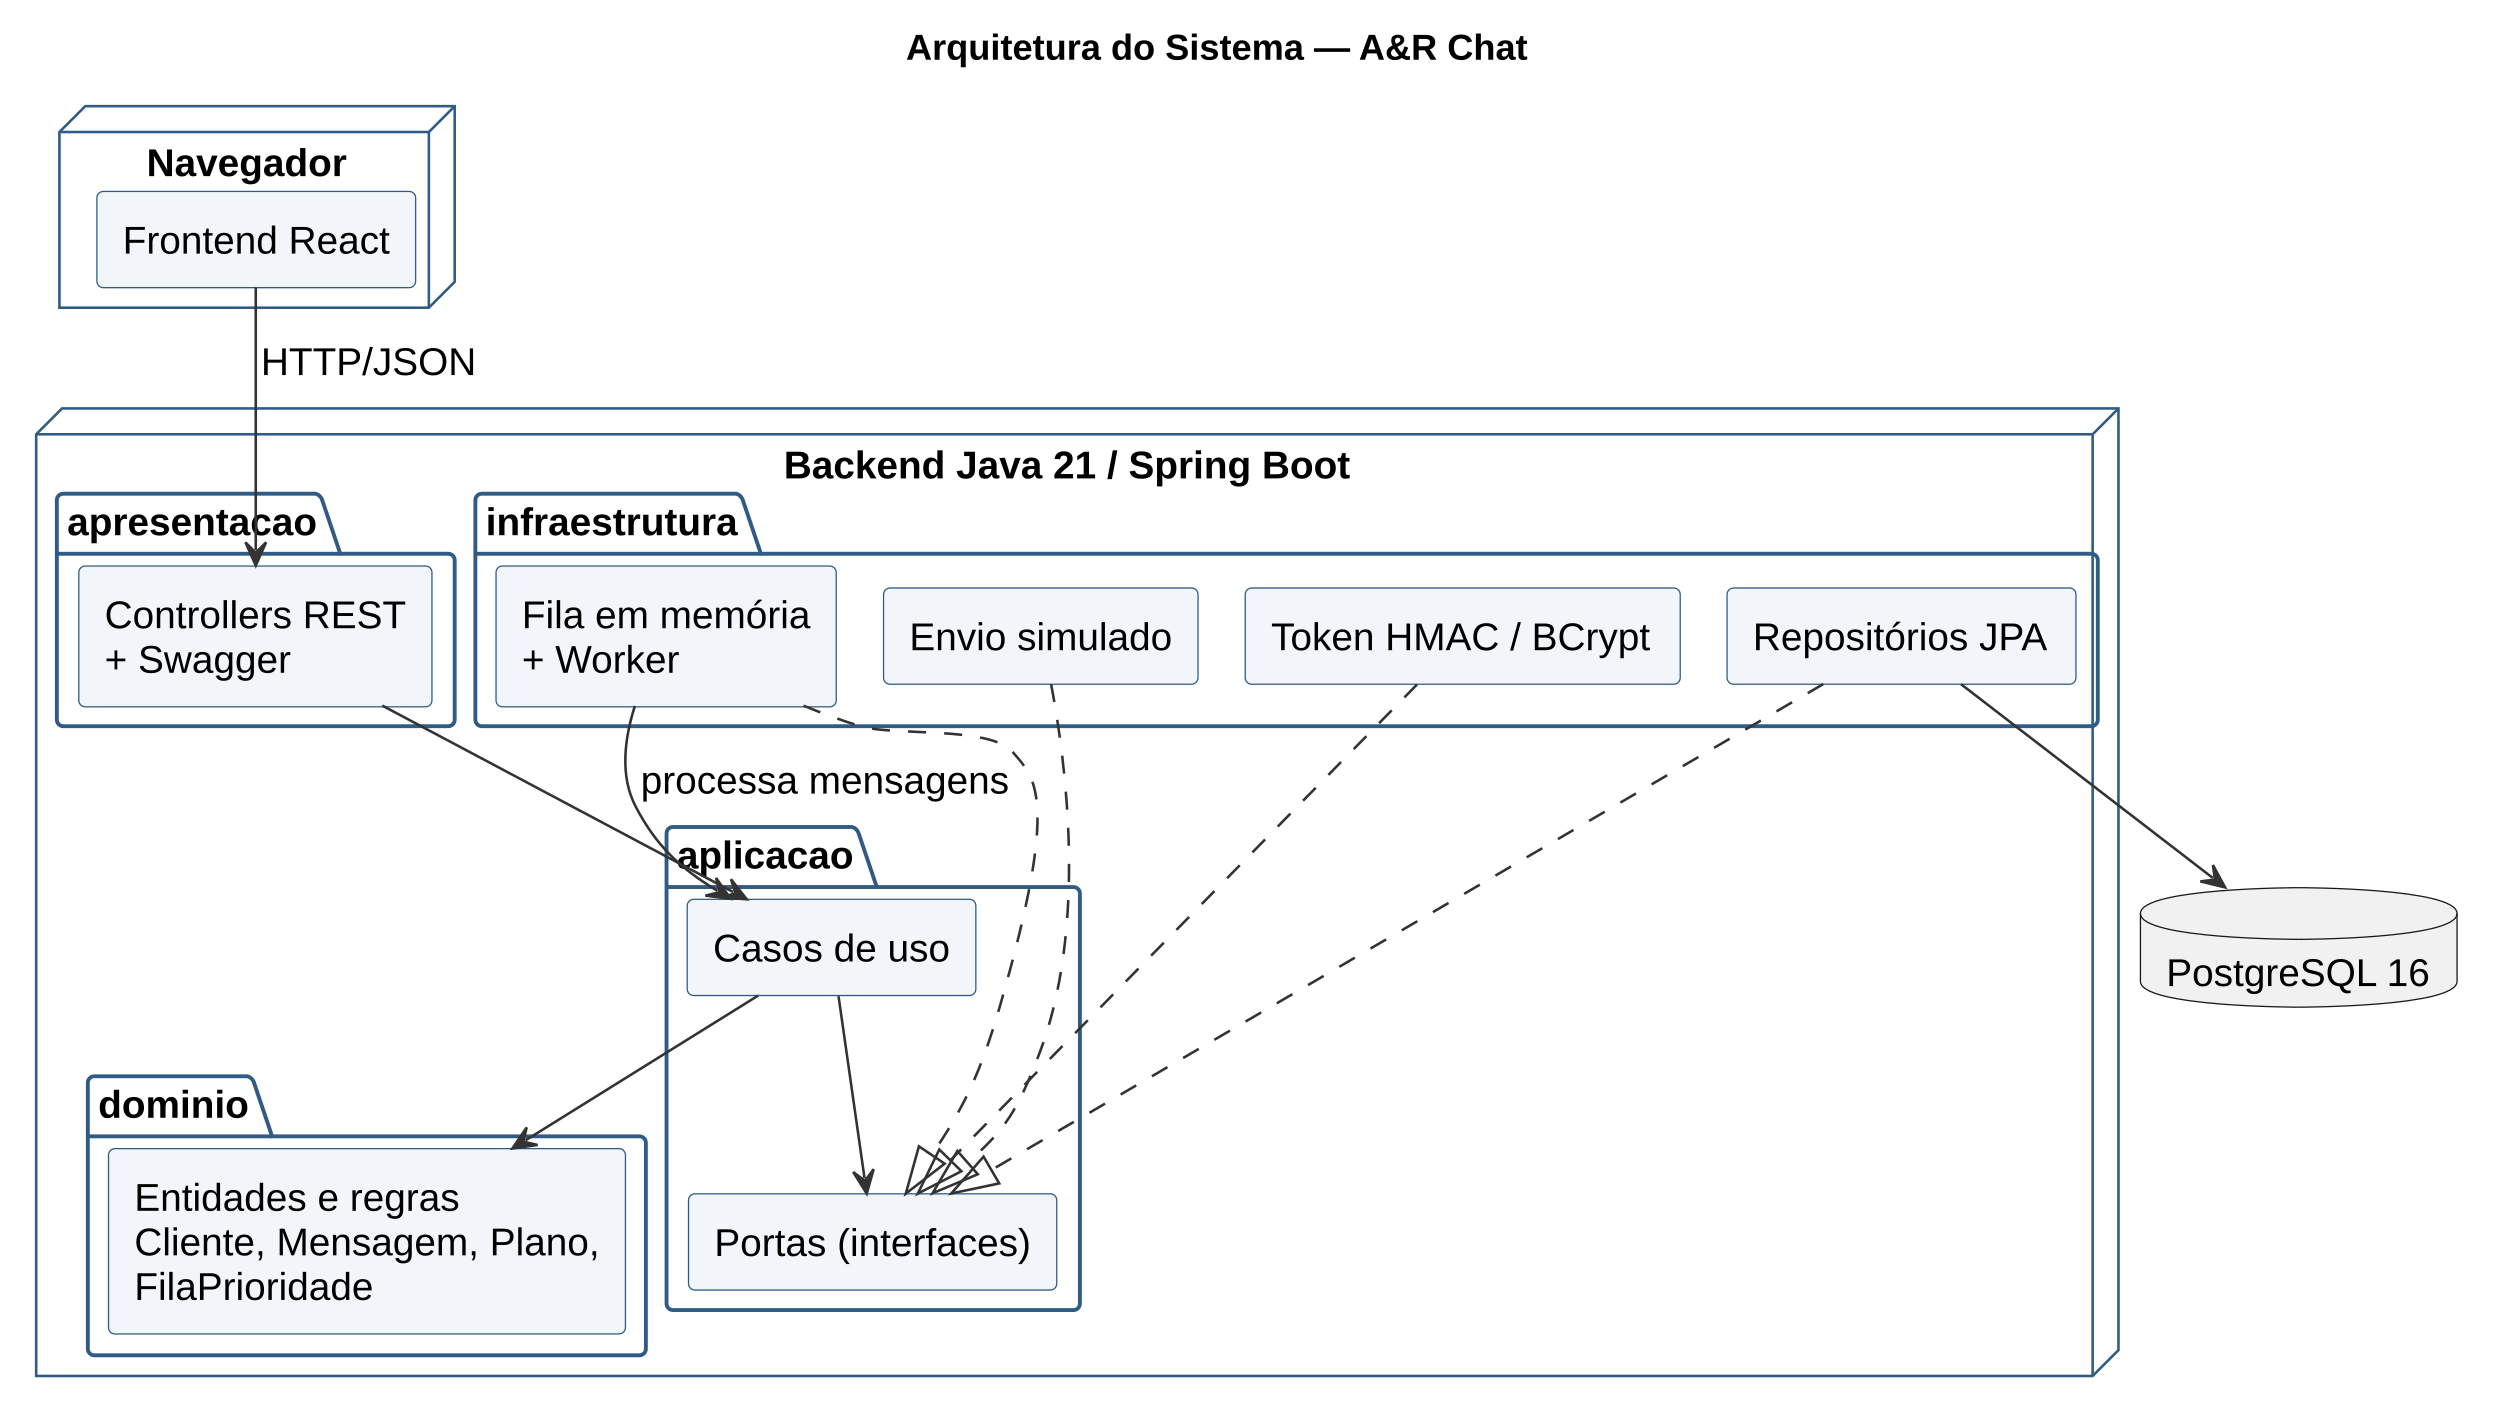
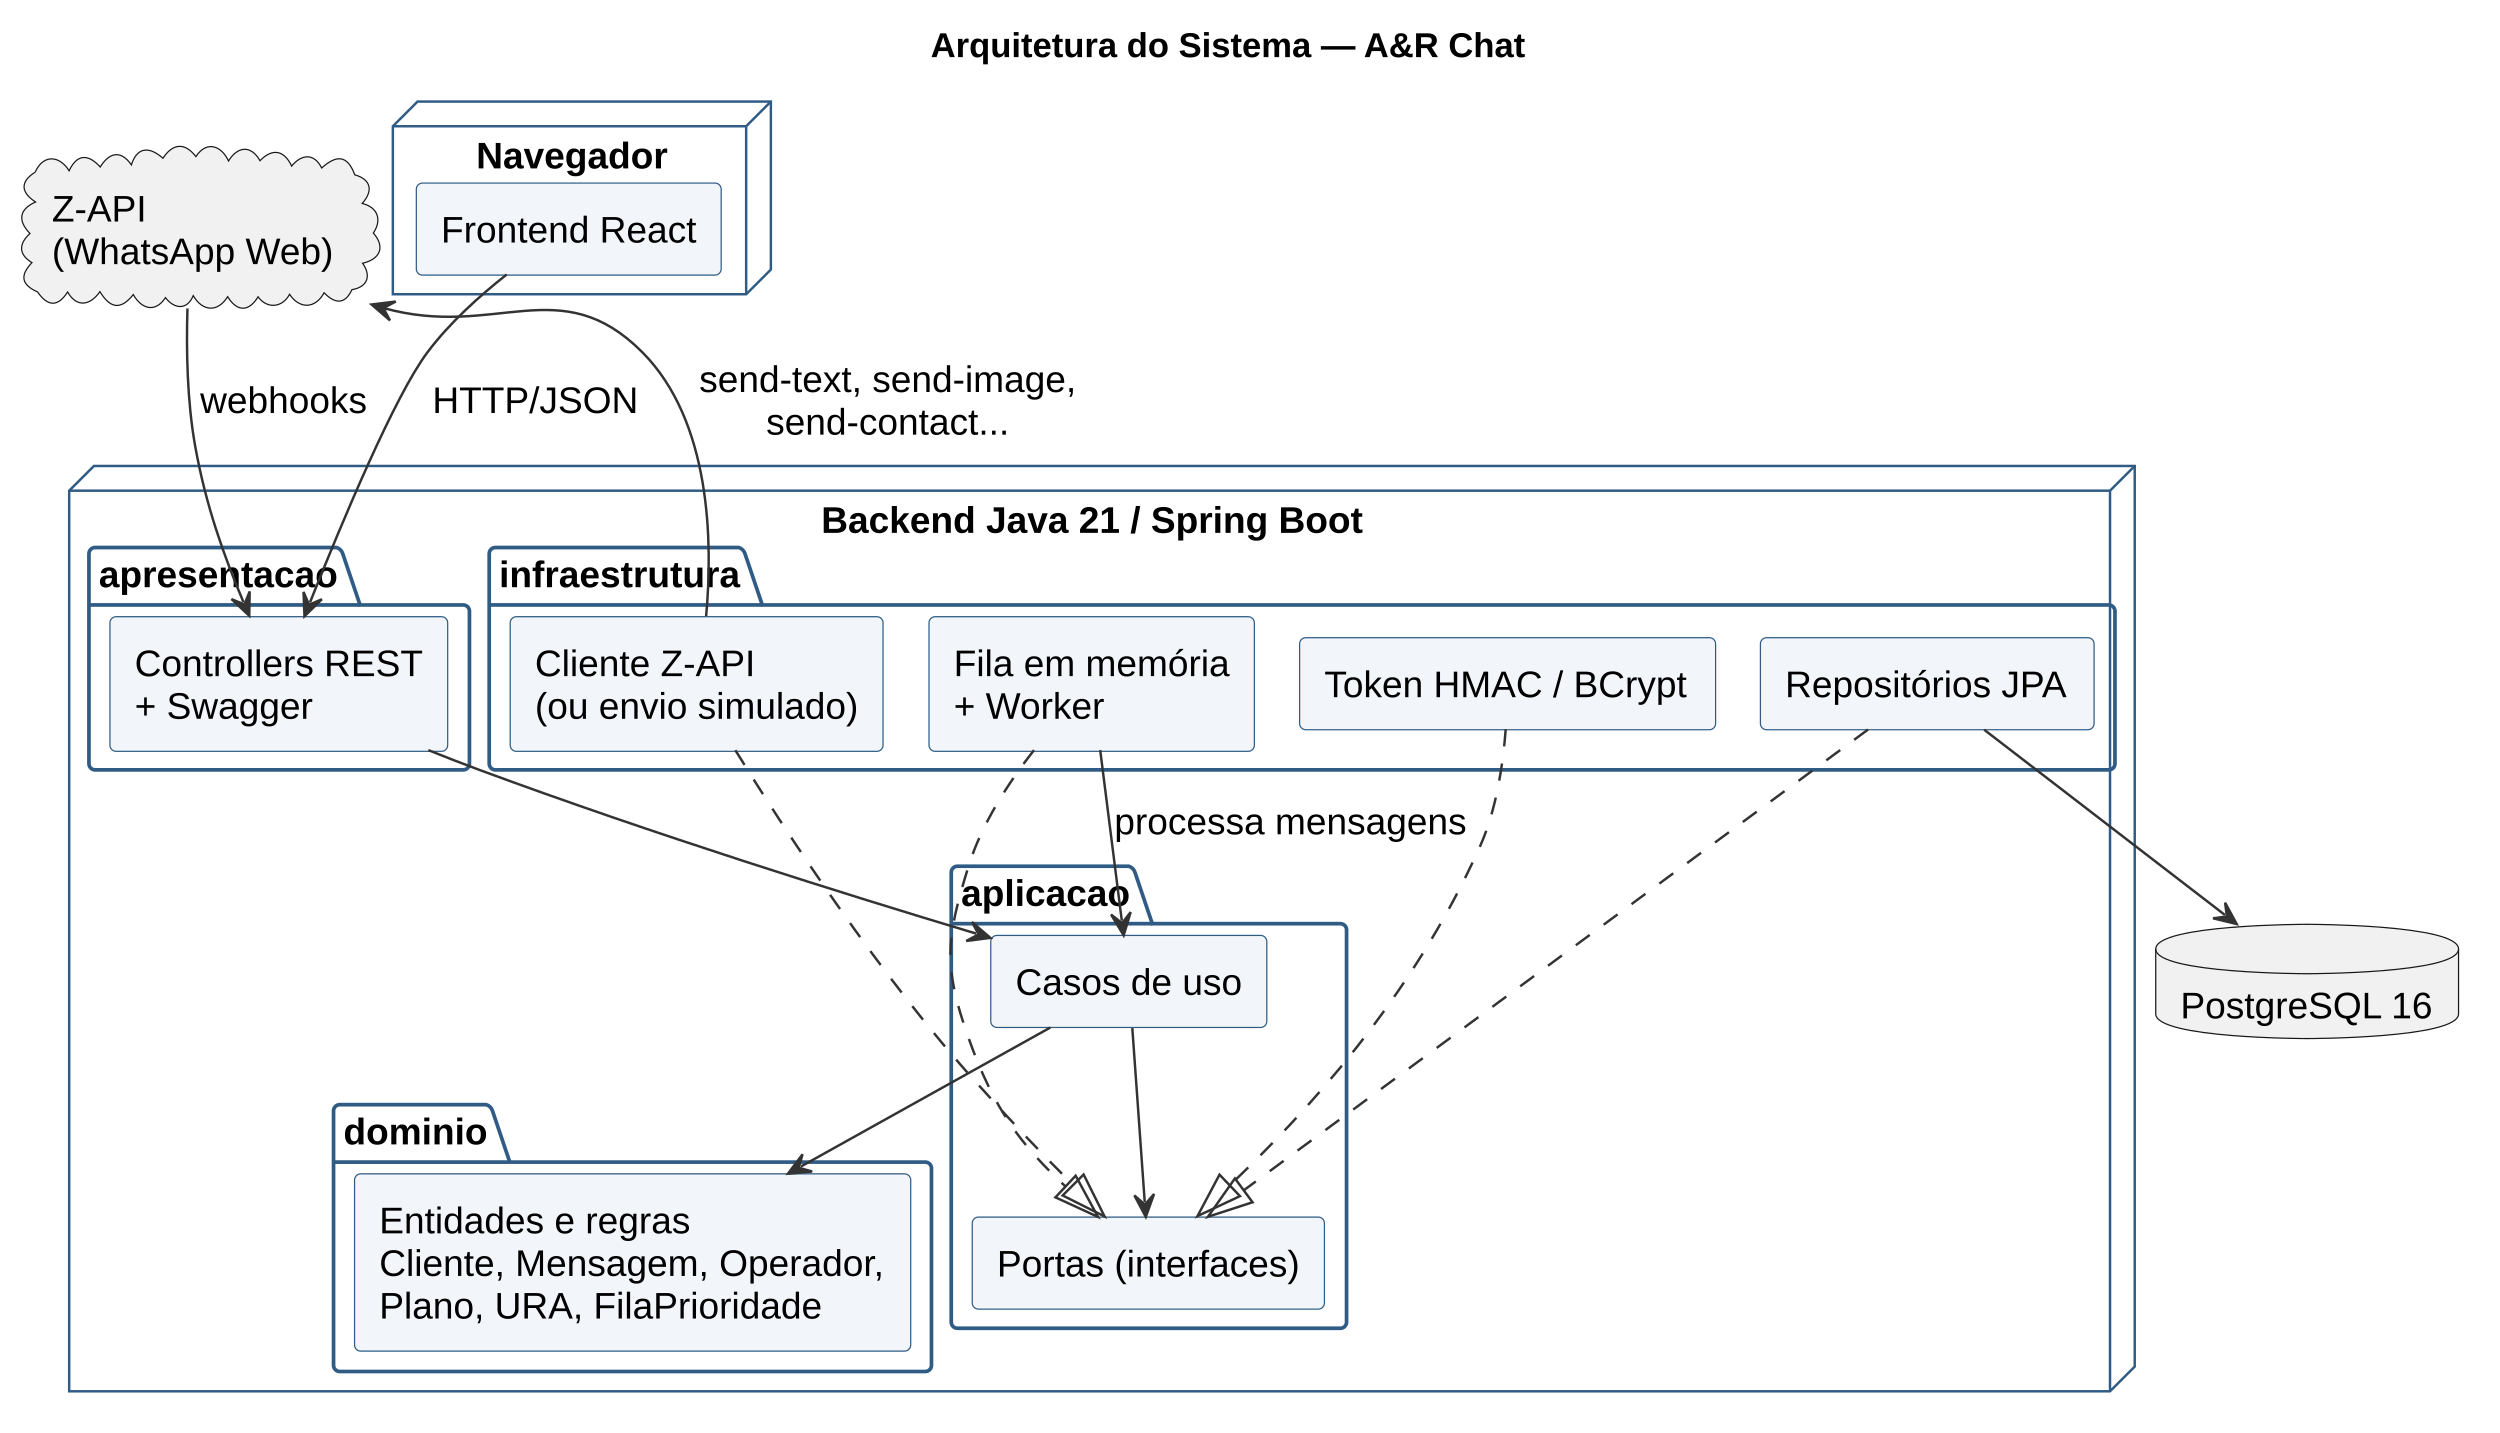
- <svg xmlns="http://www.w3.org/2000/svg" contentStyleType="text/css" data-diagram-type="DESCRIPTION" height="1143.75px" preserveAspectRatio="none" style="width:2016px;height:1143px;background:#FFFFFF;" version="1.1" viewBox="0 0 2016 1143" width="2016.667px" zoomAndPan="magnify">
+ <svg xmlns="http://www.w3.org/2000/svg" contentStyleType="text/css" data-diagram-type="DESCRIPTION" height="1208.333px" preserveAspectRatio="none" style="width:2108px;height:1208px;background:#FFFFFF;" version="1.1" viewBox="0 0 2108 1208" width="2108.333px" zoomAndPan="magnify">
  <defs />
  <g>
    <g class="title" data-source-line="6">
-       <text fill="#000000" font-family="Arial" font-size="29.167" font-weight="bold" lengthAdjust="spacing" textLength="502.37" x="730.586" y="48.191">Arquitetura do Sistema — A&amp;R Chat</text>
+       <text fill="#000000" font-family="Arial" font-size="29.167" font-weight="bold" lengthAdjust="spacing" textLength="502.37" x="784.752" y="48.191">Arquitetura do Sistema — A&amp;R Chat</text>
    </g>
    <g class="cluster" data-entity="Navegador" data-source-line="7" data-uid="ent0002" id="cluster_Navegador">
-       <polygon fill="none" points="47.917,106.456,68.75,85.622,366.667,85.622,366.667,227.289,345.833,248.122,47.917,248.122,47.917,106.456" style="stroke:#2F5B85;stroke-width:2.083;" />
-       <line style="stroke:#2F5B85;stroke-width:2.083;" x1="345.833" x2="366.667" y1="106.456" y2="85.622" />
-       <line style="stroke:#2F5B85;stroke-width:2.083;" x1="47.917" x2="345.833" y1="106.456" y2="106.456" />
-       <line style="stroke:#2F5B85;stroke-width:2.083;" x1="345.833" x2="345.833" y1="106.456" y2="248.122" />
-       <text fill="#000000" font-family="Arial" font-size="31.25" font-weight="bold" lengthAdjust="spacing" textLength="161.514" x="118.201" y="142.018">Navegador</text>
+       <polygon fill="none" points="331.25,106.456,352.083,85.622,650,85.622,650,227.289,629.167,248.122,331.25,248.122,331.25,106.456" style="stroke:#2F5B85;stroke-width:2.083;" />
+       <line style="stroke:#2F5B85;stroke-width:2.083;" x1="629.167" x2="650" y1="106.456" y2="85.622" />
+       <line style="stroke:#2F5B85;stroke-width:2.083;" x1="331.25" x2="629.167" y1="106.456" y2="106.456" />
+       <line style="stroke:#2F5B85;stroke-width:2.083;" x1="629.167" x2="629.167" y1="106.456" y2="248.122" />
+       <text fill="#000000" font-family="Arial" font-size="31.25" font-weight="bold" lengthAdjust="spacing" textLength="161.514" x="401.534" y="142.018">Navegador</text>
    </g>
    <g class="cluster" data-entity="Backend Java 21 . Spring Boot" data-source-line="10" data-uid="ent0004" id="cluster_Backend Java 21 . Spring Boot">
-       <polygon fill="none" points="29.167,350.205,50,329.372,1708.333,329.372,1708.333,1088.747,1687.5,1109.581,29.167,1109.581,29.167,350.205" style="stroke:#2F5B85;stroke-width:2.083;" />
-       <line style="stroke:#2F5B85;stroke-width:2.083;" x1="1687.5" x2="1708.333" y1="350.205" y2="329.372" />
-       <line style="stroke:#2F5B85;stroke-width:2.083;" x1="29.167" x2="1687.5" y1="350.205" y2="350.205" />
-       <line style="stroke:#2F5B85;stroke-width:2.083;" x1="1687.5" x2="1687.5" y1="350.205" y2="1109.581" />
-       <text fill="#000000" font-family="Arial" font-size="31.25" font-weight="bold" lengthAdjust="spacing" textLength="456.741" x="632.046" y="385.768">Backend Java 21 / Spring Boot</text>
+       <polygon fill="none" points="58.333,413.747,79.167,392.914,1800,392.914,1800,1152.289,1779.167,1173.122,58.333,1173.122,58.333,413.747" style="stroke:#2F5B85;stroke-width:2.083;" />
+       <line style="stroke:#2F5B85;stroke-width:2.083;" x1="1779.167" x2="1800" y1="413.747" y2="392.914" />
+       <line style="stroke:#2F5B85;stroke-width:2.083;" x1="58.333" x2="1779.167" y1="413.747" y2="413.747" />
+       <line style="stroke:#2F5B85;stroke-width:2.083;" x1="1779.167" x2="1779.167" y1="413.747" y2="1173.122" />
+       <text fill="#000000" font-family="Arial" font-size="31.25" font-weight="bold" lengthAdjust="spacing" textLength="456.741" x="692.463" y="449.309">Backend Java 21 / Spring Boot</text>
    </g>
    <g class="cluster" data-entity="apresentacao" data-source-line="11" data-uid="ent0005" id="cluster_apresentacao">
-       <path d="M51.042,398.122 L254.617,398.122 A7.812,7.812 0 0 1 259.826,403.33 L274.409,446.557 L361.458,446.557 A5.208,5.208 0 0 1 366.667,451.765 L366.667,580.414 A5.208,5.208 0 0 1 361.458,585.622 L51.042,585.622 A5.208,5.208 0 0 1 45.833,580.414 L45.833,403.33 A5.208,5.208 0 0 1 51.042,398.122" fill="none" style="stroke:#2F5B85;stroke-width:3.125;" />
-       <line style="stroke:#2F5B85;stroke-width:3.125;" x1="45.833" x2="274.409" y1="446.557" y2="446.557" />
-       <text fill="#000000" font-family="Arial" font-size="31.25" font-weight="bold" lengthAdjust="spacing" textLength="201.492" x="54.167" y="431.601">apresentacao</text>
+       <path d="M80.208,461.664 L283.784,461.664 A7.812,7.812 0 0 1 288.992,466.872 L303.576,510.098 L390.625,510.098 A5.208,5.208 0 0 1 395.833,515.307 L395.833,643.956 A5.208,5.208 0 0 1 390.625,649.164 L80.208,649.164 A5.208,5.208 0 0 1 75,643.956 L75,466.872 A5.208,5.208 0 0 1 80.208,461.664" fill="none" style="stroke:#2F5B85;stroke-width:3.125;" />
+       <line style="stroke:#2F5B85;stroke-width:3.125;" x1="75" x2="303.576" y1="510.098" y2="510.098" />
+       <text fill="#000000" font-family="Arial" font-size="31.25" font-weight="bold" lengthAdjust="spacing" textLength="201.492" x="83.333" y="495.143">apresentacao</text>
    </g>
    <g class="cluster" data-entity="aplicacao" data-source-line="14" data-uid="ent0007" id="cluster_aplicacao">
-       <path d="M542.708,666.872 L687.232,666.872 A7.812,7.812 0 0 1 692.441,672.081 L707.024,715.307 L865.625,715.307 A5.208,5.208 0 0 1 870.833,720.515 L870.833,1051.247 A5.208,5.208 0 0 1 865.625,1056.456 L542.708,1056.456 A5.208,5.208 0 0 1 537.5,1051.247 L537.5,672.081 A5.208,5.208 0 0 1 542.708,666.872" fill="none" style="stroke:#2F5B85;stroke-width:3.125;" />
-       <line style="stroke:#2F5B85;stroke-width:3.125;" x1="537.5" x2="707.024" y1="715.307" y2="715.307" />
-       <text fill="#000000" font-family="Arial" font-size="31.25" font-weight="bold" lengthAdjust="spacing" textLength="142.441" x="545.833" y="700.351">aplicacao</text>
+       <path d="M807.292,730.414 L951.816,730.414 A7.812,7.812 0 0 1 957.024,735.622 L971.607,778.848 L1130.208,778.848 A5.208,5.208 0 0 1 1135.417,784.057 L1135.417,1114.789 A5.208,5.208 0 0 1 1130.208,1119.997 L807.292,1119.997 A5.208,5.208 0 0 1 802.083,1114.789 L802.083,735.622 A5.208,5.208 0 0 1 807.292,730.414" fill="none" style="stroke:#2F5B85;stroke-width:3.125;" />
+       <line style="stroke:#2F5B85;stroke-width:3.125;" x1="802.083" x2="971.607" y1="778.848" y2="778.848" />
+       <text fill="#000000" font-family="Arial" font-size="31.25" font-weight="bold" lengthAdjust="spacing" textLength="142.441" x="810.417" y="763.893">aplicacao</text>
    </g>
    <g class="cluster" data-entity="dominio" data-source-line="18" data-uid="ent0010" id="cluster_dominio">
-       <path d="M76.042,867.914 L199.631,867.914 A7.812,7.812 0 0 1 204.839,873.122 L219.422,916.348 L515.625,916.348 A5.208,5.208 0 0 1 520.833,921.557 L520.833,1087.706 A5.208,5.208 0 0 1 515.625,1092.914 L76.042,1092.914 A5.208,5.208 0 0 1 70.833,1087.706 L70.833,873.122 A5.208,5.208 0 0 1 76.042,867.914" fill="none" style="stroke:#2F5B85;stroke-width:3.125;" />
-       <line style="stroke:#2F5B85;stroke-width:3.125;" x1="70.833" x2="219.422" y1="916.348" y2="916.348" />
-       <text fill="#000000" font-family="Arial" font-size="31.25" font-weight="bold" lengthAdjust="spacing" textLength="121.506" x="79.167" y="901.393">dominio</text>
+       <path d="M286.458,931.456 L410.047,931.456 A7.812,7.812 0 0 1 415.256,936.664 L429.839,979.89 L780.208,979.89 A5.208,5.208 0 0 1 785.417,985.098 L785.417,1151.247 A5.208,5.208 0 0 1 780.208,1156.456 L286.458,1156.456 A5.208,5.208 0 0 1 281.25,1151.247 L281.25,936.664 A5.208,5.208 0 0 1 286.458,931.456" fill="none" style="stroke:#2F5B85;stroke-width:3.125;" />
+       <line style="stroke:#2F5B85;stroke-width:3.125;" x1="281.25" x2="429.839" y1="979.89" y2="979.89" />
+       <text fill="#000000" font-family="Arial" font-size="31.25" font-weight="bold" lengthAdjust="spacing" textLength="121.506" x="289.583" y="964.934">dominio</text>
    </g>
    <g class="cluster" data-entity="infraestrutura" data-source-line="21" data-uid="ent0012" id="cluster_infraestrutura">
-       <path d="M388.542,398.122 L593.796,398.122 A7.812,7.812 0 0 1 599.004,403.33 L613.587,446.557 L1686.458,446.557 A5.208,5.208 0 0 1 1691.667,451.765 L1691.667,580.414 A5.208,5.208 0 0 1 1686.458,585.622 L388.542,585.622 A5.208,5.208 0 0 1 383.333,580.414 L383.333,403.33 A5.208,5.208 0 0 1 388.542,398.122" fill="none" style="stroke:#2F5B85;stroke-width:3.125;" />
-       <line style="stroke:#2F5B85;stroke-width:3.125;" x1="383.333" x2="613.587" y1="446.557" y2="446.557" />
-       <text fill="#000000" font-family="Arial" font-size="31.25" font-weight="bold" lengthAdjust="spacing" textLength="203.171" x="391.667" y="431.601">infraestrutura</text>
+       <path d="M417.708,461.664 L622.962,461.664 A7.812,7.812 0 0 1 628.171,466.872 L642.754,510.098 L1778.125,510.098 A5.208,5.208 0 0 1 1783.333,515.307 L1783.333,643.956 A5.208,5.208 0 0 1 1778.125,649.164 L417.708,649.164 A5.208,5.208 0 0 1 412.5,643.956 L412.5,466.872 A5.208,5.208 0 0 1 417.708,461.664" fill="none" style="stroke:#2F5B85;stroke-width:3.125;" />
+       <line style="stroke:#2F5B85;stroke-width:3.125;" x1="412.5" x2="642.754" y1="510.098" y2="510.098" />
+       <text fill="#000000" font-family="Arial" font-size="31.25" font-weight="bold" lengthAdjust="spacing" textLength="203.171" x="420.833" y="495.143">infraestrutura</text>
    </g>
    <g class="entity" data-entity="DB" data-source-line="28" data-uid="ent0017" id="entity_DB">
-       <path d="M1726.042,736.664 C1726.042,715.831 1853.709,715.831 1853.709,715.831 C1853.709,715.831 1981.377,715.831 1981.377,736.664 L1981.377,791.348 C1981.377,812.182 1853.709,812.182 1853.709,812.182 C1853.709,812.182 1726.042,812.182 1726.042,791.348 L1726.042,736.664" fill="#F1F1F1" style="stroke:#181818;stroke-width:1.042;" />
-       <path d="M1726.042,736.664 C1726.042,757.497 1853.709,757.497 1853.709,757.497 C1853.709,757.497 1981.377,757.497 1981.377,736.664" fill="none" style="stroke:#181818;stroke-width:1.042;" />
-       <text fill="#000000" font-family="Arial" font-size="31.25" lengthAdjust="spacing" textLength="213.669" x="1746.875" y="795.143">PostgreSQL 16</text>
+       <path d="M1817.708,800.206 C1817.708,779.372 1945.376,779.372 1945.376,779.372 C1945.376,779.372 2073.044,779.372 2073.044,800.206 L2073.044,854.89 C2073.044,875.723 1945.376,875.723 1945.376,875.723 C1945.376,875.723 1817.708,875.723 1817.708,854.89 L1817.708,800.206" fill="#F1F1F1" style="stroke:#181818;stroke-width:1.042;" />
+       <path d="M1817.708,800.206 C1817.708,821.039 1945.376,821.039 1945.376,821.039 C1945.376,821.039 2073.044,821.039 2073.044,800.206" fill="none" style="stroke:#181818;stroke-width:1.042;" />
+       <text fill="#000000" font-family="Arial" font-size="31.25" lengthAdjust="spacing" textLength="213.669" x="1838.542" y="858.684">PostgreSQL 16</text>
+     </g>
+     <g class="entity" data-entity="ZAPI" data-source-line="29" data-uid="ent0018" id="entity_ZAPI">
+       <path d="M29.677,145.128 C36.478,129.791 50.328,131.061 58.263,143.98 C65.14,129.448 74.542,129.829 84.507,140.804 C91.972,128.823 101.595,125.911 110.778,139.005 C115.998,122.744 126.781,124.056 137.391,133.402 C145.549,120.956 155.776,119.741 165.155,132.031 C174.501,117.933 186.915,123.198 192.689,135.725 C200.247,123.457 211.449,121.879 219.246,135.479 C229.723,124.687 239.562,126.578 245.929,140.008 C253.985,130.234 264.647,128.506 271.233,141.632 C283.446,130.782 292.757,130.075 299.145,147.402 C313.454,151.529 314.538,161.334 305.407,171.542 C318.711,174.781 322.207,185.476 314.822,196.515 C325.394,208.604 320.077,218.744 305.756,221.965 C313.258,232.558 310,242.057 296.739,244.248 C290.585,257.614 281.934,255.781 273.282,246.879 C265.915,260.454 252.686,260.876 244.159,248.165 C238.162,259.46 225.325,260.825 217.587,250.283 C209.721,263.34 199.738,262.901 191.976,250.18 C183.351,263.808 170.76,262.602 162.929,249.323 C157.529,262.281 146.489,260.202 139.518,250.981 C130.598,264.564 118.896,260.059 112.391,248.388 C101.487,262.09 92.751,259.788 84.249,245.936 C76.474,257.167 65.072,260.143 57.014,246.243 C48.543,259.33 40.098,258.323 31.688,246.182 C17.908,240.103 16.627,232.19 26.938,221.479 C15.187,214.227 15.921,205.529 25.267,196.846 C14.905,186.357 15.939,176.489 29.969,170.325 C17.69,162.357 16.58,153.39 29.677,145.128" fill="#F1F1F1" style="stroke:#181818;stroke-width:1.042;" />
+       <text fill="#000000" font-family="Arial" font-size="31.25" lengthAdjust="spacing" textLength="79.865" x="43.75" y="186.809">Z-API</text>
+       <text fill="#000000" font-family="Arial" font-size="31.25" lengthAdjust="spacing" textLength="237.915" x="43.75" y="222.744">(WhatsApp Web)</text>
    </g>
    <g class="entity" data-entity="FE" data-source-line="8" data-uid="ent0003" id="entity_FE">
-       <rect fill="#F2F6FA" height="77.601" rx="5.208" ry="5.208" style="stroke:#2F5B85;stroke-width:1.042;" width="257.06" x="78.125" y="154.372" />
-       <text fill="#000000" font-family="Arial" font-size="31.25" lengthAdjust="spacing" textLength="215.393" x="98.958" y="204.518">Frontend React</text>
+       <rect fill="#F2F6FA" height="77.601" rx="5.208" ry="5.208" style="stroke:#2F5B85;stroke-width:1.042;" width="257.06" x="351.042" y="154.372" />
+       <text fill="#000000" font-family="Arial" font-size="31.25" lengthAdjust="spacing" textLength="215.393" x="371.875" y="204.518">Frontend React</text>
    </g>
    <g class="entity" data-entity="CT" data-source-line="12" data-uid="ent0006" id="entity_CT">
-       <rect fill="#F2F6FA" height="113.536" rx="5.208" ry="5.208" style="stroke:#2F5B85;stroke-width:1.042;" width="284.785" x="63.542" y="456.455" />
-       <text fill="#000000" font-family="Arial" font-size="31.25" lengthAdjust="spacing" textLength="243.118" x="84.375" y="506.601">Controllers REST</text>
-       <text fill="#000000" font-family="Arial" font-size="31.25" lengthAdjust="spacing" textLength="150.269" x="84.375" y="542.535">+ Swagger</text>
+       <rect fill="#F2F6FA" height="113.536" rx="5.208" ry="5.208" style="stroke:#2F5B85;stroke-width:1.042;" width="284.785" x="92.708" y="519.997" />
+       <text fill="#000000" font-family="Arial" font-size="31.25" lengthAdjust="spacing" textLength="243.118" x="113.542" y="570.143">Controllers REST</text>
+       <text fill="#000000" font-family="Arial" font-size="31.25" lengthAdjust="spacing" textLength="150.269" x="113.542" y="606.077">+ Swagger</text>
    </g>
    <g class="entity" data-entity="UC" data-source-line="15" data-uid="ent0008" id="entity_UC">
-       <rect fill="#F2F6FA" height="77.601" rx="5.208" ry="5.208" style="stroke:#2F5B85;stroke-width:1.042;" width="232.752" x="554.167" y="725.206" />
-       <text fill="#000000" font-family="Arial" font-size="31.25" lengthAdjust="spacing" textLength="191.086" x="575" y="775.351">Casos de uso</text>
+       <rect fill="#F2F6FA" height="77.601" rx="5.208" ry="5.208" style="stroke:#2F5B85;stroke-width:1.042;" width="232.752" x="835.417" y="788.747" />
+       <text fill="#000000" font-family="Arial" font-size="31.25" lengthAdjust="spacing" textLength="191.086" x="856.25" y="838.893">Casos de uso</text>
    </g>
    <g class="entity" data-entity="PT" data-source-line="16" data-uid="ent0009" id="entity_PT">
-       <rect fill="#F2F6FA" height="77.601" rx="5.208" ry="5.208" style="stroke:#2F5B85;stroke-width:1.042;" width="296.962" x="555.208" y="962.706" />
-       <text fill="#000000" font-family="Arial" font-size="31.25" lengthAdjust="spacing" textLength="255.295" x="576.042" y="1012.851">Portas (interfaces)</text>
+       <rect fill="#F2F6FA" height="77.601" rx="5.208" ry="5.208" style="stroke:#2F5B85;stroke-width:1.042;" width="296.962" x="819.792" y="1026.247" />
+       <text fill="#000000" font-family="Arial" font-size="31.25" lengthAdjust="spacing" textLength="255.295" x="840.625" y="1076.393">Portas (interfaces)</text>
    </g>
    <g class="entity" data-entity="DM" data-source-line="19" data-uid="ent0011" id="entity_DM">
-       <rect fill="#F2F6FA" height="149.47" rx="5.208" ry="5.208" style="stroke:#2F5B85;stroke-width:1.042;" width="416.865" x="87.5" y="926.247" />
-       <text fill="#000000" font-family="Arial" font-size="31.25" lengthAdjust="spacing" textLength="262.314" x="108.333" y="976.393">Entidades e regras</text>
-       <text fill="#000000" font-family="Arial" font-size="31.25" lengthAdjust="spacing" textLength="375.198" x="108.333" y="1012.327">Cliente, Mensagem, Plano,</text>
-       <text fill="#000000" font-family="Arial" font-size="31.25" lengthAdjust="spacing" textLength="192.795" x="108.333" y="1048.262">FilaPrioridade</text>
+       <rect fill="#F2F6FA" height="149.47" rx="5.208" ry="5.208" style="stroke:#2F5B85;stroke-width:1.042;" width="468.959" x="298.958" y="989.789" />
+       <text fill="#000000" font-family="Arial" font-size="31.25" lengthAdjust="spacing" textLength="262.314" x="319.792" y="1039.934">Entidades e regras</text>
+       <text fill="#000000" font-family="Arial" font-size="31.25" lengthAdjust="spacing" textLength="427.292" x="319.792" y="1075.869">Cliente, Mensagem, Operador,</text>
+       <text fill="#000000" font-family="Arial" font-size="31.25" lengthAdjust="spacing" textLength="373.428" x="319.792" y="1111.803">Plano, URA, FilaPrioridade</text>
    </g>
    <g class="entity" data-entity="JPA" data-source-line="22" data-uid="ent0013" id="entity_JPA">
-       <rect fill="#F2F6FA" height="77.601" rx="5.208" ry="5.208" style="stroke:#2F5B85;stroke-width:1.042;" width="281.352" x="1392.708" y="474.164" />
-       <text fill="#000000" font-family="Arial" font-size="31.25" lengthAdjust="spacing" textLength="239.685" x="1413.542" y="524.309">Repositórios JPA</text>
+       <rect fill="#F2F6FA" height="77.601" rx="5.208" ry="5.208" style="stroke:#2F5B85;stroke-width:1.042;" width="281.352" x="1484.375" y="537.706" />
+       <text fill="#000000" font-family="Arial" font-size="31.25" lengthAdjust="spacing" textLength="239.685" x="1505.208" y="587.851">Repositórios JPA</text>
    </g>
    <g class="entity" data-entity="FQ" data-source-line="23" data-uid="ent0014" id="entity_FQ">
-       <rect fill="#F2F6FA" height="113.536" rx="5.208" ry="5.208" style="stroke:#2F5B85;stroke-width:1.042;" width="274.348" x="400" y="456.455" />
-       <text fill="#000000" font-family="Arial" font-size="31.25" lengthAdjust="spacing" textLength="232.681" x="420.833" y="506.601">Fila em memória</text>
-       <text fill="#000000" font-family="Arial" font-size="31.25" lengthAdjust="spacing" textLength="127.624" x="420.833" y="542.535">+ Worker</text>
+       <rect fill="#F2F6FA" height="113.536" rx="5.208" ry="5.208" style="stroke:#2F5B85;stroke-width:1.042;" width="274.348" x="783.333" y="519.997" />
+       <text fill="#000000" font-family="Arial" font-size="31.25" lengthAdjust="spacing" textLength="232.681" x="804.167" y="570.143">Fila em memória</text>
+       <text fill="#000000" font-family="Arial" font-size="31.25" lengthAdjust="spacing" textLength="127.624" x="804.167" y="606.077">+ Worker</text>
    </g>
    <g class="entity" data-entity="EV" data-source-line="24" data-uid="ent0015" id="entity_EV">
-       <rect fill="#F2F6FA" height="77.601" rx="5.208" ry="5.208" style="stroke:#2F5B85;stroke-width:1.042;" width="253.581" x="712.5" y="474.164" />
-       <text fill="#000000" font-family="Arial" font-size="31.25" lengthAdjust="spacing" textLength="211.914" x="733.333" y="524.309">Envio simulado</text>
+       <rect fill="#F2F6FA" height="113.536" rx="5.208" ry="5.208" style="stroke:#2F5B85;stroke-width:1.042;" width="314.372" x="430.208" y="519.997" />
+       <text fill="#000000" font-family="Arial" font-size="31.25" lengthAdjust="spacing" textLength="185.821" x="451.042" y="570.143">Cliente Z-API</text>
+       <text fill="#000000" font-family="Arial" font-size="31.25" lengthAdjust="spacing" textLength="272.705" x="451.042" y="606.077">(ou envio simulado)</text>
    </g>
    <g class="entity" data-entity="SEC" data-source-line="25" data-uid="ent0016" id="entity_SEC">
-       <rect fill="#F2F6FA" height="77.601" rx="5.208" ry="5.208" style="stroke:#2F5B85;stroke-width:1.042;" width="350.764" x="1004.167" y="474.164" />
-       <text fill="#000000" font-family="Arial" font-size="31.25" lengthAdjust="spacing" textLength="309.097" x="1025" y="524.309">Token HMAC / BCrypt</text>
+       <rect fill="#F2F6FA" height="77.601" rx="5.208" ry="5.208" style="stroke:#2F5B85;stroke-width:1.042;" width="350.764" x="1095.833" y="537.706" />
+       <text fill="#000000" font-family="Arial" font-size="31.25" lengthAdjust="spacing" textLength="309.097" x="1116.667" y="587.851">Token HMAC / BCrypt</text>
    </g>
-     <g class="link" data-entity-1="FE" data-entity-2="CT" data-uid="lnk18" id="link_FE_CT">
-       <polygon fill="#333333" points="206.25,456.089,214.583,437.339,206.25,445.673,197.917,437.339,206.25,456.089" style="stroke:#333333;stroke-width:2.083;" />
-       <path d="M206.25,231.821 C206.25,287.11 206.25,379.414 206.25,443.589" fill="none" style="stroke:#333333;stroke-width:2.083;" />
-       <text fill="#000000" font-family="Arial" font-size="31.25" lengthAdjust="spacing" textLength="173.614" x="210.417" y="302.434">HTTP/JSON</text>
+     <g class="link" data-entity-1="FE" data-entity-2="CT" data-uid="lnk19" id="link_FE_CT">
+       <polygon fill="#333333" points="256.733,519.604,271.418,505.274,260.591,509.928,255.936,499.101,256.733,519.604" style="stroke:#333333;stroke-width:2.083;" />
+       <path d="M427.226,231.472 C404.561,249.305 378.982,272.263 360.417,297.08 C332.757,334.056 289.13,438.349 261.362,507.993" fill="none" style="stroke:#333333;stroke-width:2.083;" />
+       <text fill="#000000" font-family="Arial" font-size="31.25" lengthAdjust="spacing" textLength="173.614" x="364.583" y="348.268">HTTP/JSON</text>
    </g>
-     <g class="link" data-entity-1="CT" data-entity-2="UC" data-uid="lnk19" id="link_CT_UC">
-       <polygon fill="#333333" points="602.169,725.176,589.522,709.019,592.971,720.288,581.701,723.737,602.169,725.176" style="stroke:#333333;stroke-width:2.083;" />
-       <path d="M308.205,568.967 C397.418,616.374 513.515,678.066 591.131,719.311" fill="none" style="stroke:#333333;stroke-width:2.083;" />
+     <g class="link" data-entity-1="CT" data-entity-2="UC" data-uid="lnk20" id="link_CT_UC">
+       <polygon fill="#333333" points="835.112,790.832,819.555,777.454,825.136,787.833,814.757,793.415,835.112,790.832" style="stroke:#333333;stroke-width:2.083;" />
+       <path d="M361.184,632.523 C375.608,638.32 390.16,643.985 404.167,649.164 C551.062,703.476 711.521,753.68 823.141,787.234" fill="none" style="stroke:#333333;stroke-width:2.083;" />
    </g>
-     <g class="link" data-entity-1="UC" data-entity-2="DM" data-uid="lnk20" id="link_UC_DM">
-       <polygon fill="#333333" points="413.202,926.135,433.524,923.304,422.046,920.631,424.719,909.153,413.202,926.135" style="stroke:#333333;stroke-width:2.083;" />
-       <path d="M611.413,802.803 C558.337,835.828 489.645,878.57 423.815,919.531" fill="none" style="stroke:#333333;stroke-width:2.083;" />
+     <g class="link" data-entity-1="UC" data-entity-2="DM" data-uid="lnk21" id="link_UC_DM">
+       <polygon fill="#333333" points="664.395,989.676,684.83,987.829,673.494,984.606,676.718,973.27,664.395,989.676" style="stroke:#333333;stroke-width:2.083;" />
+       <path d="M885.731,866.345 C826.462,899.37 748.824,942.631 675.314,983.592" fill="none" style="stroke:#333333;stroke-width:2.083;" />
    </g>
-     <g class="link" data-entity-1="UC" data-entity-2="PT" data-uid="lnk21" id="link_UC_PT">
-       <polygon fill="#333333" points="698.934,962.537,704.532,942.797,697.461,952.225,688.033,945.154,698.934,962.537" style="stroke:#333333;stroke-width:2.083;" />
-       <path d="M676.189,803.319 C682.446,847.12 690.963,906.737 697.167,950.163" fill="none" style="stroke:#333333;stroke-width:2.083;" />
+     <g class="link" data-entity-1="UC" data-entity-2="PT" data-uid="lnk22" id="link_UC_PT">
+       <polygon fill="#333333" points="966.134,1026.079,973.11,1006.783,965.392,1015.689,956.486,1007.97,966.134,1026.079" style="stroke:#333333;stroke-width:2.083;" />
+       <path d="M954.761,866.861 C957.89,910.661 962.141,970.184 965.243,1013.611" fill="none" style="stroke:#333333;stroke-width:2.083;" />
    </g>
-     <g class="link" data-entity-1="JPA" data-entity-2="PT" data-uid="lnk22" id="link_JPA_PT">
-       <polygon fill="none" points="767.074,962.415,805.759,954.293,793.148,932.707,767.074,962.415" style="stroke:#333333;stroke-width:2.083;" />
-       <path d="M1470.331,551.593 C1316.137,641.669 953.548,853.483 799.453,943.5" fill="none" style="stroke:#333333;stroke-width:2.083;stroke-dasharray:14.583,14.583;" />
+     <g class="link" data-entity-1="JPA" data-entity-2="PT" data-uid="lnk23" id="link_JPA_PT">
+       <polygon fill="none" points="1018.538,1025.957,1056.133,1013.745,1041.286,993.63,1018.538,1025.957" style="stroke:#333333;stroke-width:2.083;" />
+       <path d="M1575.136,615.135 C1453.098,705.211 1170.669,913.67 1048.71,1003.688" fill="none" style="stroke:#333333;stroke-width:2.083;stroke-dasharray:14.583,14.583;" />
    </g>
-     <g class="link" data-entity-1="FQ" data-entity-2="PT" data-uid="lnk23" id="link_FQ_PT">
-       <polygon fill="none" points="730.441,962.501,761.752,938.375,741.014,924.413,730.441,962.501" style="stroke:#333333;stroke-width:2.083;" />
-       <path d="M647.955,569.063 C663.112,575.265 678.654,581.006 693.75,585.622 C720.243,593.723 798.788,585.292 816.667,606.456 C834.104,627.097 855.594,641.027 806.25,811.664 C789.982,867.92 775.852,895.05 751.383,931.394" fill="none" style="stroke:#333333;stroke-width:2.083;stroke-dasharray:14.583,14.583;" />
+     <g class="link" data-entity-1="FQ" data-entity-2="PT" data-uid="lnk24" id="link_FQ_PT">
+       <polygon fill="none" points="925.832,1026.101,906.99,991.352,889.909,1009.607,925.832,1026.101" style="stroke:#333333;stroke-width:2.083;" />
+       <path d="M871.848,632.515 C850.452,659.805 827.742,694.646 816.667,730.414 C797.633,791.886 795.161,814.553 816.667,875.206 C838.237,936.042 861.509,965.915 898.449,1000.48" fill="none" style="stroke:#333333;stroke-width:2.083;stroke-dasharray:14.583,14.583;" />
    </g>
-     <g class="link" data-entity-1="EV" data-entity-2="PT" data-uid="lnk24" id="link_EV_PT">
-       <polygon fill="none" points="752.043,962.208,788.493,946.915,772.027,928.104,752.043,962.208" style="stroke:#333333;stroke-width:2.083;" />
-       <path d="M847.624,551.722 C859.715,615.398 877.201,748.856 837.5,851.247 C820.252,895.731 811.071,910.54 780.26,937.509" fill="none" style="stroke:#333333;stroke-width:2.083;stroke-dasharray:14.583,14.583;" />
+     <g class="link" data-entity-1="EV" data-entity-2="PT" data-uid="lnk25" id="link_EV_PT">
+       <polygon fill="none" points="931.366,1025.717,913.711,990.351,896.022,1008.017,931.366,1025.717" style="stroke:#333333;stroke-width:2.083;" />
+       <path d="M620.035,632.576 C662.722,701.661 742.006,823.07 825,914.789 C860.079,953.555 875.402,969.681 904.867,999.184" fill="none" style="stroke:#333333;stroke-width:2.083;stroke-dasharray:14.583,14.583;" />
    </g>
-     <g class="link" data-entity-1="SEC" data-entity-2="PT" data-uid="lnk25" id="link_SEC_PT">
-       <polygon fill="none" points="740.125,962.496,775.305,944.474,757.456,926.97,740.125,962.496" style="stroke:#333333;stroke-width:2.083;" />
-       <path d="M1142.683,551.993 C1054.049,642.376 854.469,845.895 766.381,935.722" fill="none" style="stroke:#333333;stroke-width:2.083;stroke-dasharray:14.583,14.583;" />
+     <g class="link" data-entity-1="SEC" data-entity-2="PT" data-uid="lnk26" id="link_SEC_PT">
+       <polygon fill="none" points="1009.744,1025.37,1045.524,1008.569,1028.288,990.461,1009.744,1025.37" style="stroke:#333333;stroke-width:2.083;" />
+       <path d="M1269.617,614.833 C1267.527,642.942 1262.052,682.195 1247.917,713.747 C1189.869,843.317 1099.319,940.106 1036.906,999.515" fill="none" style="stroke:#333333;stroke-width:2.083;stroke-dasharray:14.583,14.583;" />
    </g>
-     <g class="link" data-entity-1="JPA" data-entity-2="DB" data-uid="lnk26" id="link_JPA_DB">
-       <polygon fill="#333333" points="1794.313,715.607,1784.535,697.569,1786.057,709.255,1774.371,710.777,1794.313,715.607" style="stroke:#333333;stroke-width:2.083;" />
-       <path d="M1581.365,551.749 C1638.178,595.465 1722.878,660.639 1784.406,707.984" fill="none" style="stroke:#333333;stroke-width:2.083;" />
+     <g class="link" data-entity-1="JPA" data-entity-2="DB" data-uid="lnk27" id="link_JPA_DB">
+       <polygon fill="#333333" points="1885.979,779.149,1876.201,761.11,1877.724,772.797,1866.037,774.319,1885.979,779.149" style="stroke:#333333;stroke-width:2.083;" />
+       <path d="M1673.032,615.29 C1729.845,659.006 1814.544,724.181 1876.073,771.526" fill="none" style="stroke:#333333;stroke-width:2.083;" />
    </g>
-     <g class="link" data-entity-1="FQ" data-entity-2="UC" data-uid="lnk27" id="link_FQ_UC">
-       <polygon fill="#333333" points="589.198,724.789,577.448,707.968,580.278,719.408,568.838,722.239,589.198,724.789" style="stroke:#333333;stroke-width:2.083;" />
-       <path d="M511.997,569.245 C503.73,594.959 499.615,625.379 512.5,650.206 C529.069,682.131 548.745,700.384 578.495,718.332" fill="none" style="stroke:#333333;stroke-width:2.083;" />
-       <text fill="#000000" font-family="Arial" font-size="31.25" lengthAdjust="spacing" textLength="297.043" x="516.667" y="639.934">processa mensagens</text>
+     <g class="link" data-entity-1="FQ" data-entity-2="UC" data-uid="lnk28" id="link_FQ_UC">
+       <polygon fill="#333333" points="947.465,788.718,953.377,769.07,946.157,778.384,936.843,771.163,947.465,788.718" style="stroke:#333333;stroke-width:2.083;" />
+       <path d="M927.691,632.508 C933.692,679.915 940.674,735.073 945.895,776.317" fill="none" style="stroke:#333333;stroke-width:2.083;" />
+       <text fill="#000000" font-family="Arial" font-size="31.25" lengthAdjust="spacing" textLength="297.043" x="939.583" y="703.476">processa mensagens</text>
+     </g>
+     <g class="link" data-entity-1="EV" data-entity-2="ZAPI" data-uid="lnk29" id="link_EV_ZAPI">
+       <polygon fill="#333333" points="313.323,256.758,328.833,270.192,323.288,259.792,333.688,254.248,313.323,256.758" style="stroke:#333333;stroke-width:2.083;" />
+       <path d="M595.398,519.601 C601.12,456.951 599.591,355.345 541.667,297.08 C472.122,227.127 417.817,286.486 322.917,259.58 C319.739,258.68 328.497,261.378 325.281,260.399" fill="none" style="stroke:#333333;stroke-width:2.083;" />
+       <text fill="#000000" font-family="Arial" font-size="31.25" lengthAdjust="spacing" textLength="317.871" x="589.583" y="330.559">send-text, send-image,</text>
+       <text fill="#000000" font-family="Arial" font-size="31.25" lengthAdjust="spacing" textLength="204.971" x="646.033" y="366.494">send-contact...</text>
+     </g>
+     <g class="link" data-entity-1="ZAPI" data-entity-2="CT" data-uid="lnk30" id="link_ZAPI_CT">
+       <polygon fill="#333333" points="210.17,519.218,210.53,498.703,206.107,509.627,195.183,505.203,210.17,519.218" style="stroke:#333333;stroke-width:2.083;" />
+       <path d="M158.066,260.08 C156.997,294.819 157.745,338.149 164.583,376.247 C173.545,426.177 188.782,468.725 205.294,507.708" fill="none" style="stroke:#333333;stroke-width:2.083;" />
+       <text fill="#000000" font-family="Arial" font-size="31.25" lengthAdjust="spacing" textLength="140.717" x="168.75" y="348.268">webhooks</text>
    </g>
  </g>
</svg>
